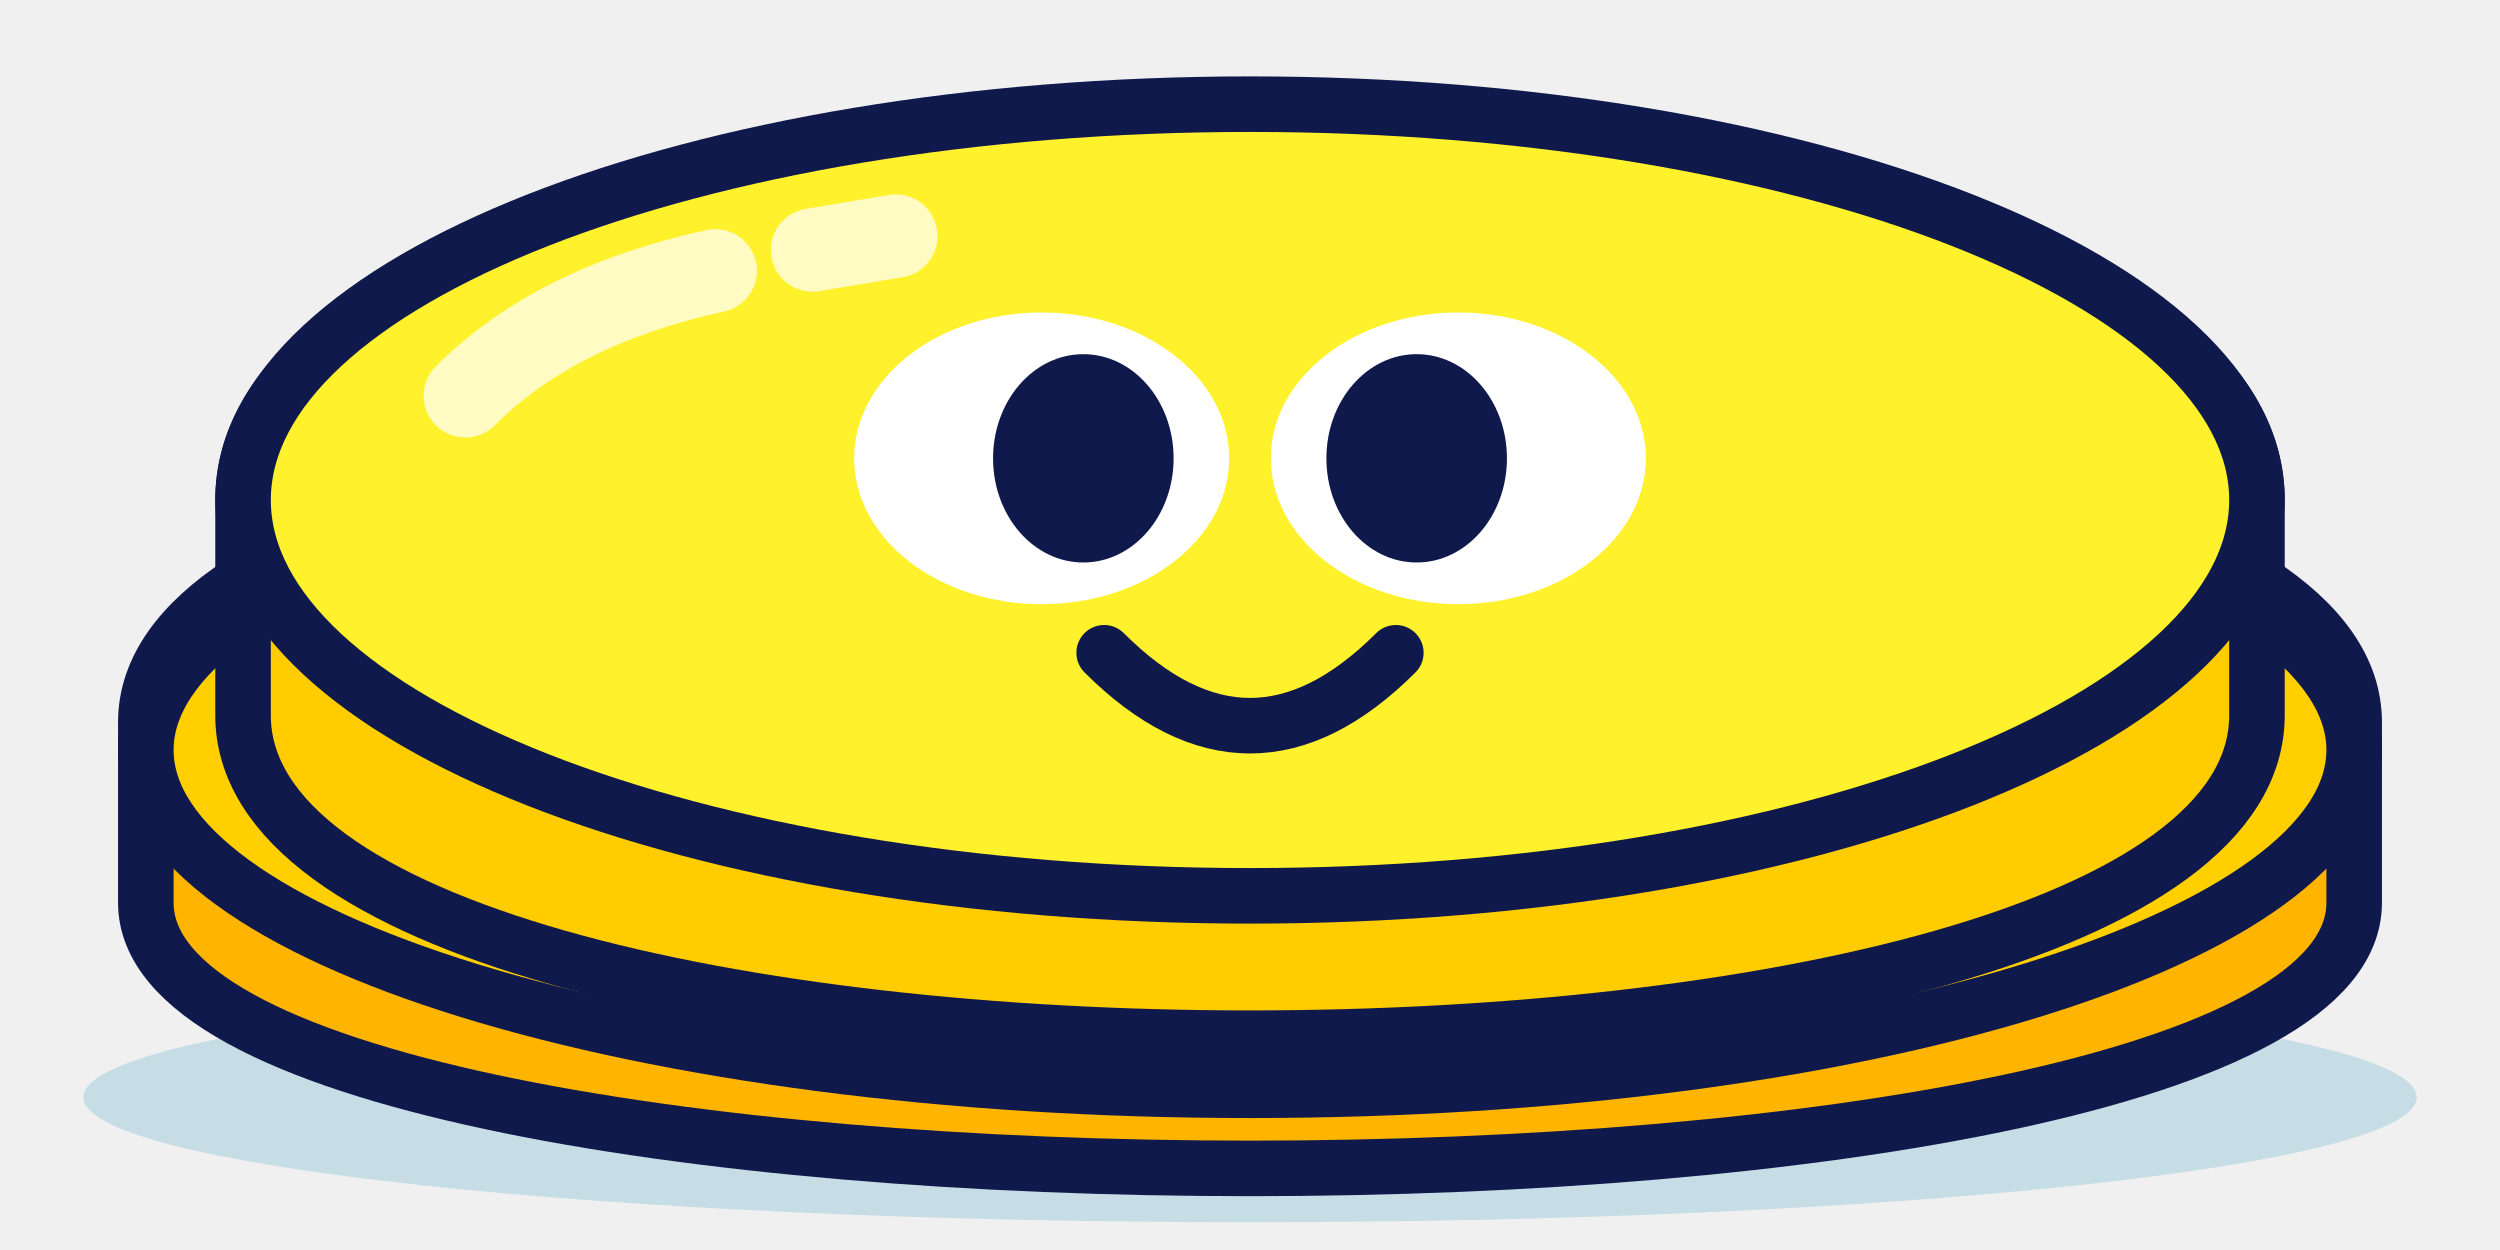
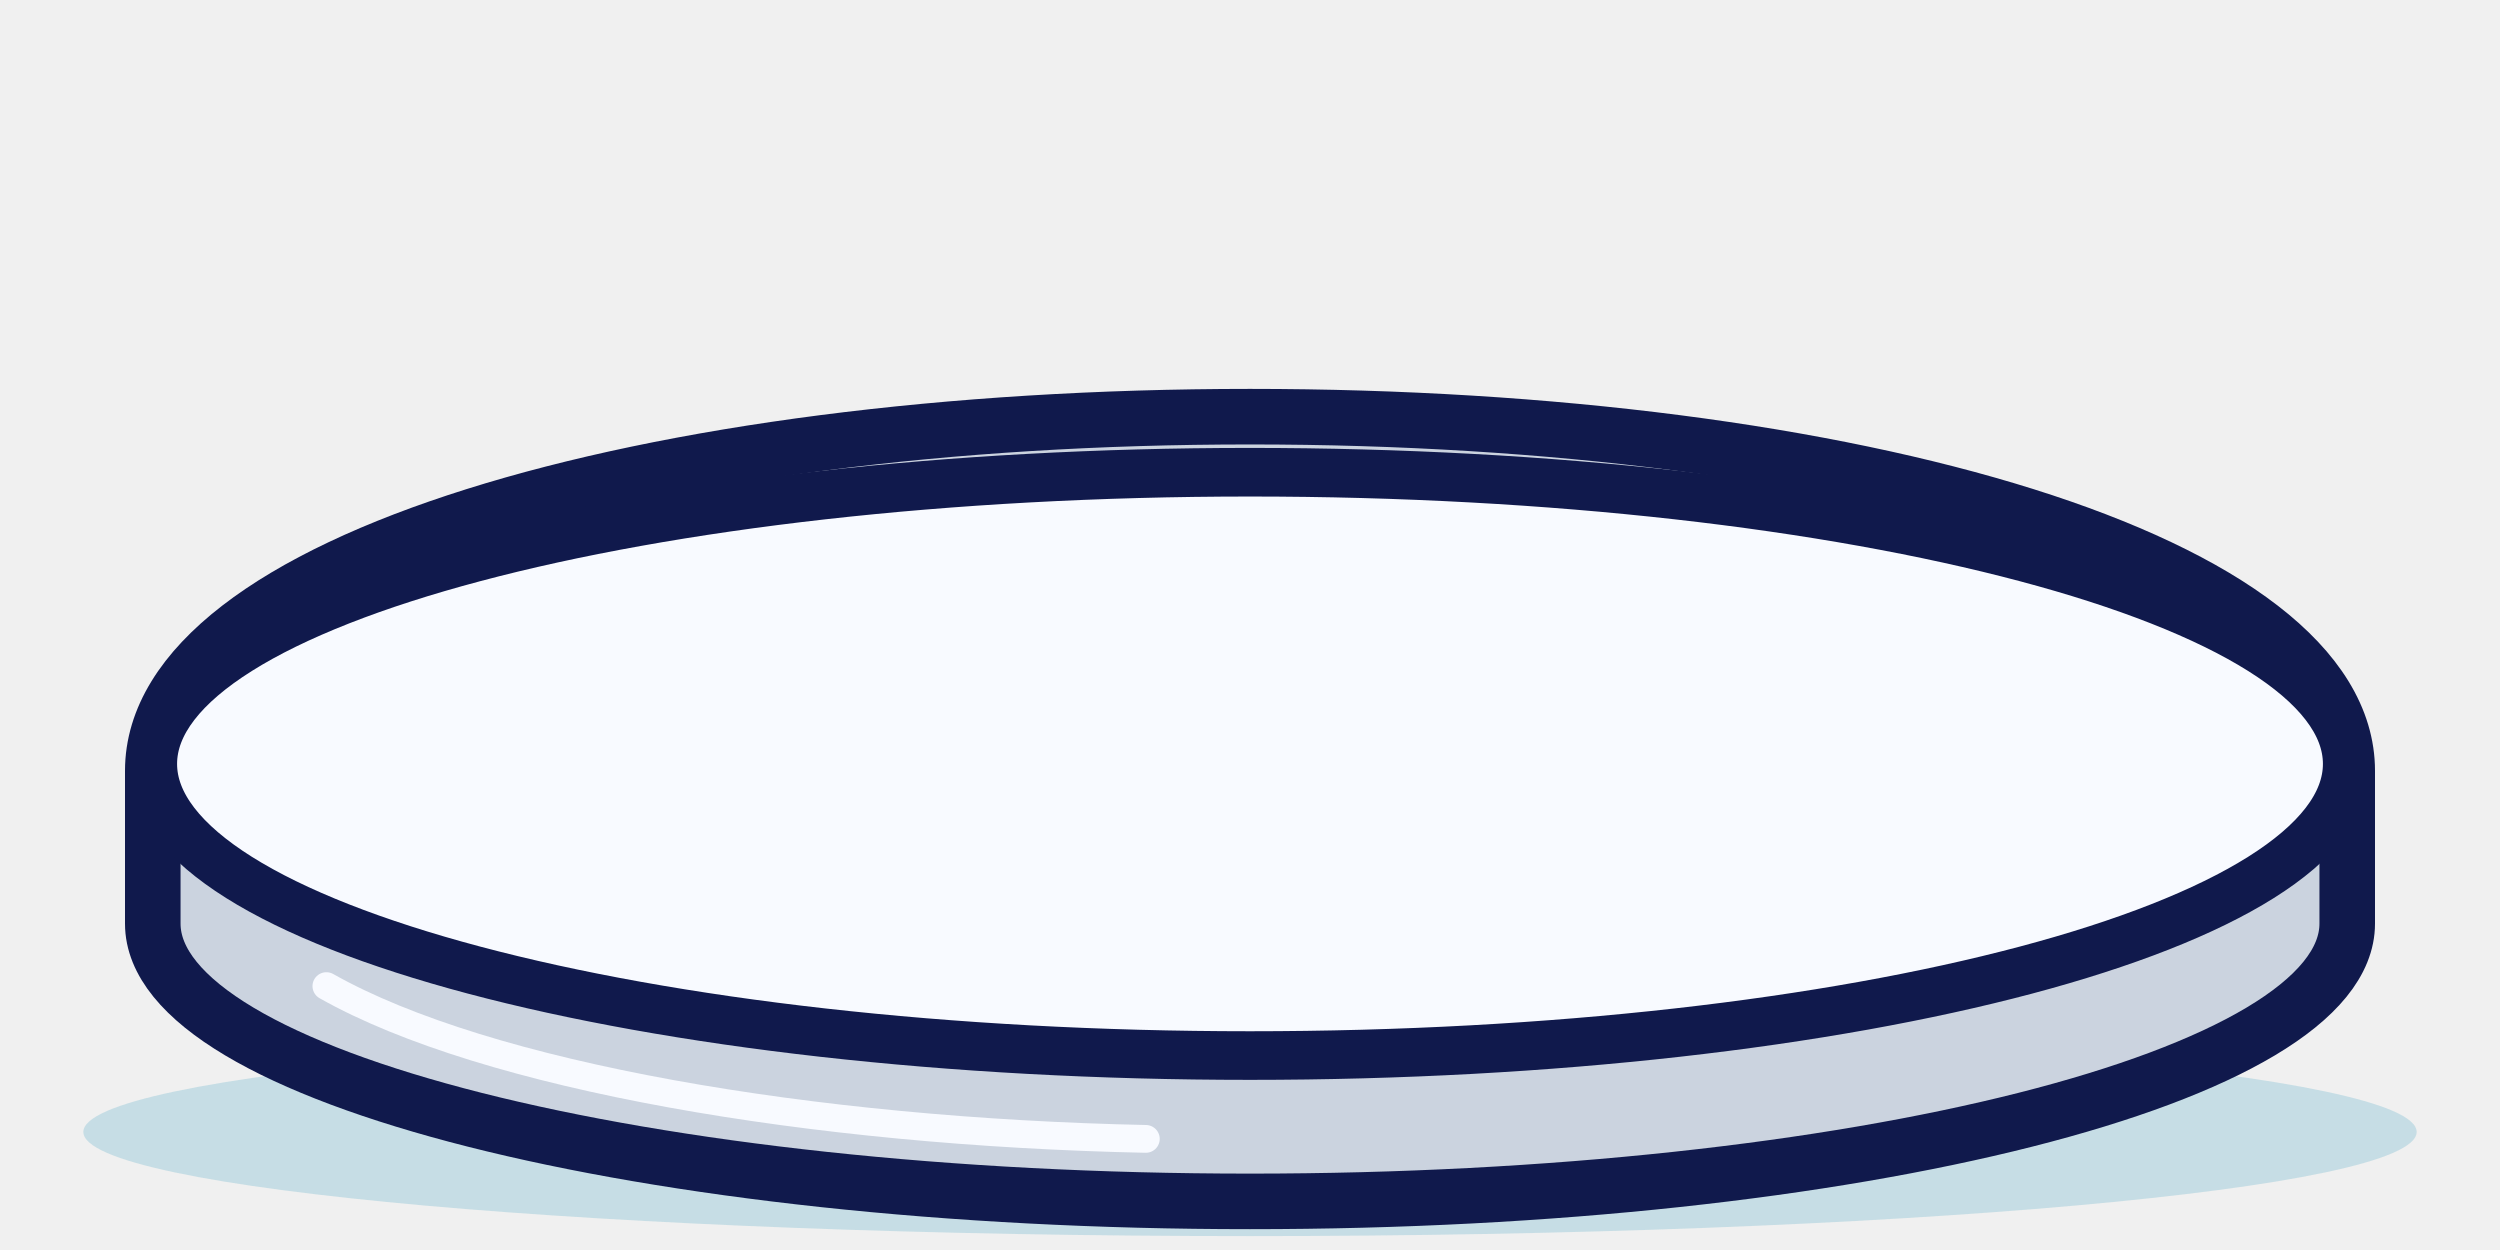
<svg xmlns="http://www.w3.org/2000/svg" viewBox="0 0 360 180">
-   <ellipse cx="180" cy="158" rx="168" ry="18" fill="#349cbd" opacity=".22" />
-   <path d="M21 104C21 43 339 43 339 104V130C339 181 21 181 21 130Z" fill="#ffb500" stroke="#10194c" stroke-width="8" />
-   <ellipse cx="180" cy="108" rx="159" ry="49" fill="#ffcf00" stroke="#10194c" stroke-width="8" />
-   <path d="M35 72C35 3 325 3 325 72V103C325 165 35 165 35 103Z" fill="#ffcc00" stroke="#10194c" stroke-width="8" />
-   <ellipse cx="180" cy="72" rx="145" ry="57" fill="#fff12b" stroke="#10194c" stroke-width="8" />
-   <path d="M67 57Q80 44 103 39M117 36L129 34" fill="none" stroke="#fffbc3" stroke-width="12" stroke-linecap="round" />
-   <ellipse cx="150" cy="66" rx="27" ry="21" fill="white" />
-   <ellipse cx="210" cy="66" rx="27" ry="21" fill="white" />
-   <ellipse cx="156" cy="66" rx="13" ry="15" fill="#10194c" />
-   <ellipse cx="204" cy="66" rx="13" ry="15" fill="#10194c" />
-   <path d="M159 94Q180 115 201 94" fill="none" stroke="#10194c" stroke-width="8" stroke-linecap="round" />
+   <ellipse cx="180" cy="163" rx="168" ry="15" fill="#349cbd" opacity=".22" />
+   <path d="M22 111C22 81 93 60 180 60S338 81 338 111V133C338 155 267 173 180 173S22 155 22 133Z" fill="#cbd3df" stroke="#10194c" stroke-width="8" />
+   <ellipse cx="180" cy="110" rx="158" ry="42" fill="#f8faff" stroke="#10194c" stroke-width="7" />
+   <path d="M47 142C70 155 117 163 165 164" fill="none" stroke="#f8faff" stroke-width="4" stroke-linecap="round" />
</svg>
